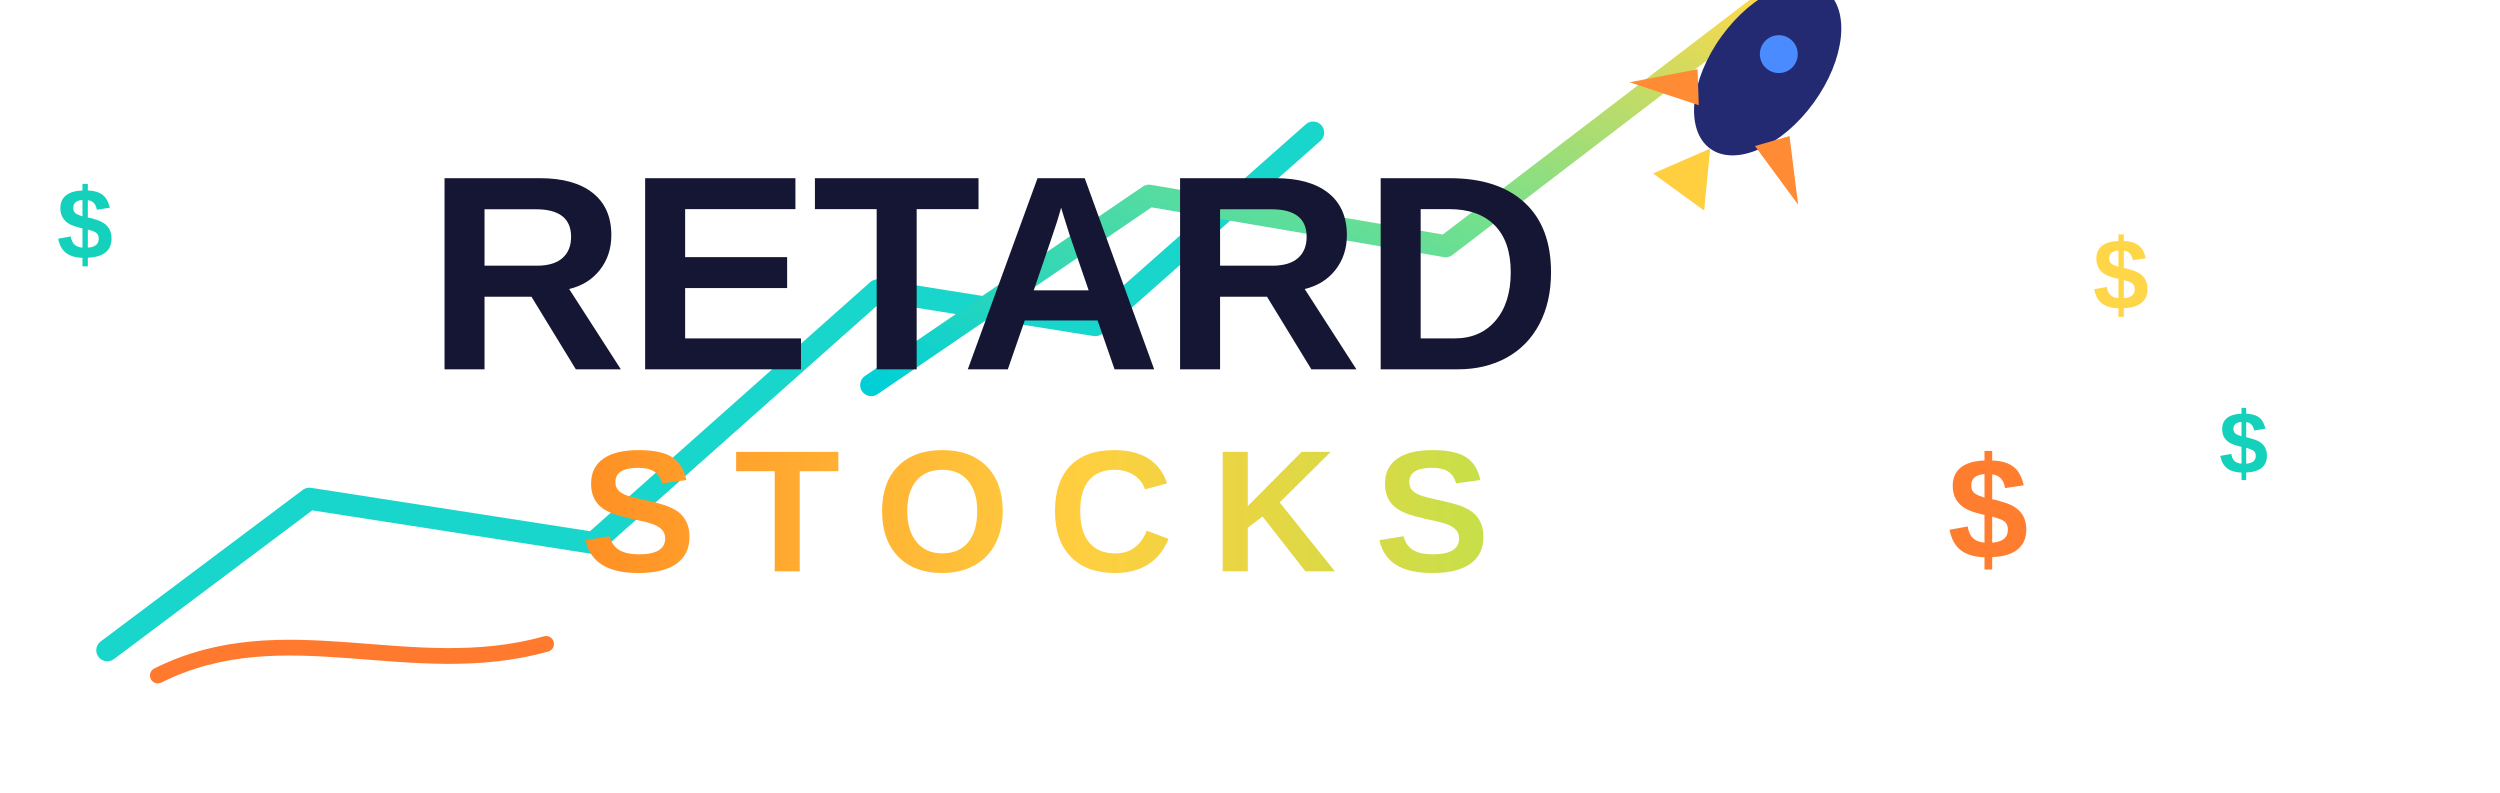
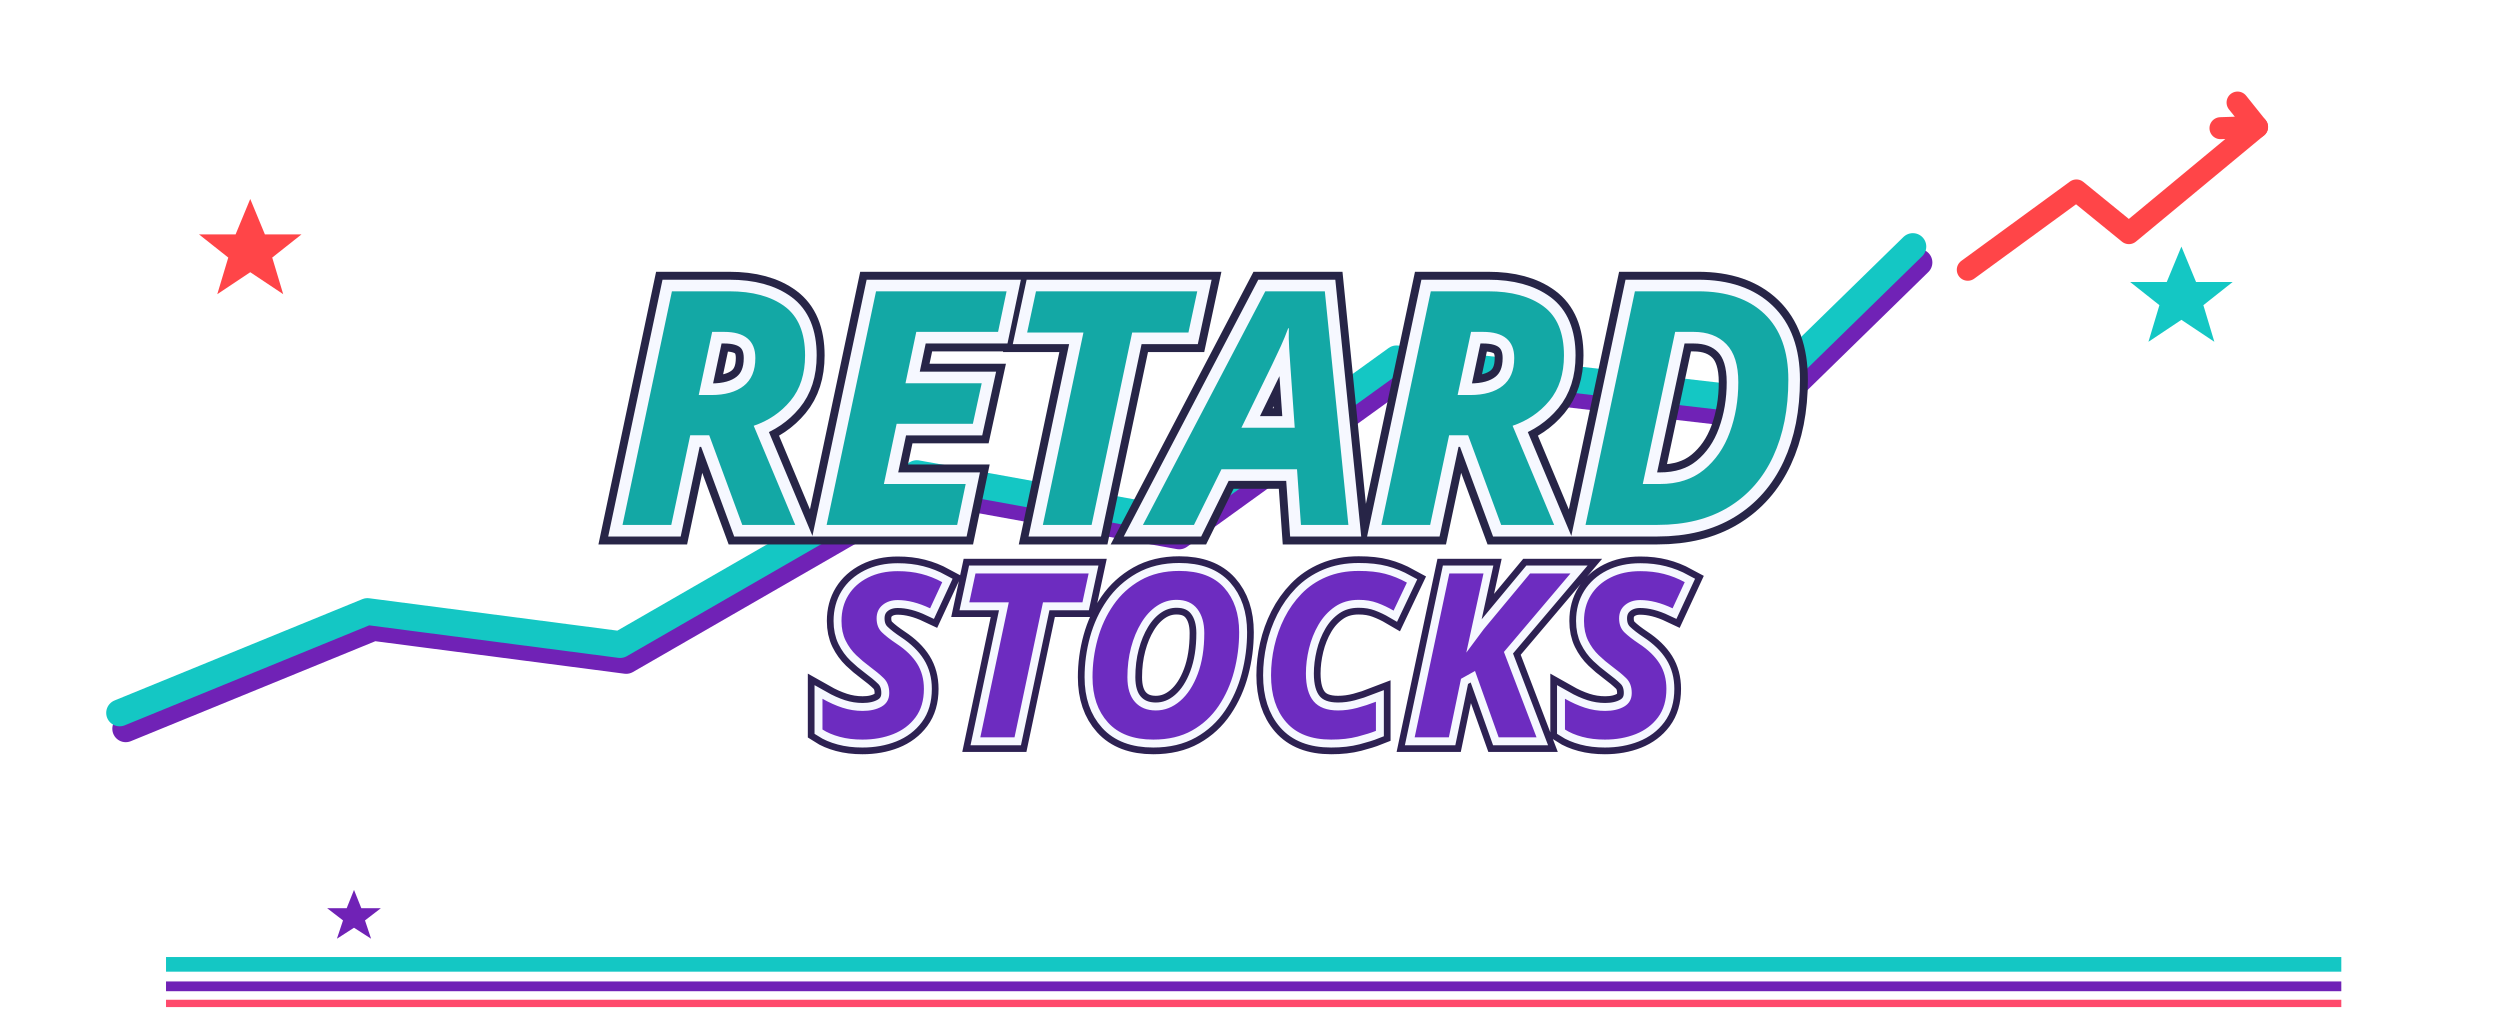
- <svg xmlns="http://www.w3.org/2000/svg" viewBox="0 0 792 251" role="img" aria-labelledby="logoTitle logoDesc">
+ <svg xmlns="http://www.w3.org/2000/svg" viewBox="0 0 2048 833" role="img" aria-labelledby="logoTitle logoDesc">
  <defs>
-     <linearGradient id="warmGradient" x1="0%" y1="0%" x2="100%" y2="0%">
-       <stop offset="0%" stop-color="#ff8f24" />
-       <stop offset="55%" stop-color="#ffcf40" />
-       <stop offset="100%" stop-color="#c7df49" />
-     </linearGradient>
-     <linearGradient id="lineGradient" x1="0%" y1="100%" x2="100%" y2="0%">
-       <stop offset="0%" stop-color="#00d0d6" />
-       <stop offset="55%" stop-color="#73e08d" />
-       <stop offset="100%" stop-color="#ffd84a" />
-     </linearGradient>
+     <g id="starShape">
+       <path d="M0 -42 L12 -13 L42 -13 L18 6 L27 36 L0 18 L-27 36 L-18 6 L-42 -13 L-12 -13 Z" />
+     </g>
  </defs>
-   <g fill="none" stroke-linecap="round" stroke-linejoin="round">
-     <path d="M34 206 L98 158 L188 172 L278 92 L347 103 L416 42" stroke="#19d6cc" stroke-width="7" />
-     <path d="M50 214 C90 194 130 216 173 204" stroke="#ff7a2f" stroke-width="5" />
-     <path d="M276 122 L364 62 L458 78 L560 0" stroke="url(#lineGradient)" stroke-width="7" />
-   </g>
-   <g font-family="Arial, Helvetica, sans-serif" text-anchor="middle">
-     <text x="315" y="117" fill="#151633" font-size="88" font-weight="800">
+   <path d="M103 597 L306 514 L513 541 L756 401 L966 439 L1149 307 L1443 341 L1572 215" fill="none" stroke="#7022b6" stroke-linecap="round" stroke-linejoin="round" stroke-width="22" />
+   <path d="M98 584 L301 501 L508 528 L751 388 L961 426 L1144 294 L1438 328 L1567 202" fill="none" stroke="#14c7c4" stroke-linecap="round" stroke-linejoin="round" stroke-width="22" />
+   <path d="M1612 221 L1701 156 L1744 191 L1849 104" fill="none" stroke="#ff4548" stroke-linecap="round" stroke-linejoin="round" stroke-width="18" />
+   <path d="M1833 84 L1849 104 L1819 105" fill="none" stroke="#ff4548" stroke-linecap="round" stroke-linejoin="round" stroke-width="18" />
+   <use href="#starShape" x="205" y="205" fill="#ff4548" />
+   <use href="#starShape" x="1787" y="244" fill="#14c7c4" />
+   <path d="M290 729 L296 744 L312 744 L299 754 L304 769 L290 760 L276 769 L281 754 L268 744 L284 744 Z" fill="#7022b6" />
+   <g font-family="Arial Black, Impact, sans-serif" font-weight="900" font-style="italic">
+     <text x="503" y="430" fill="none" stroke="#272547" stroke-width="32" paint-order="stroke" letter-spacing="4" font-size="268">
      RETARD
    </text>
-     <text x="328" y="181" fill="url(#warmGradient)" font-size="55" font-weight="700" letter-spacing="12">
+     <text x="503" y="430" fill="none" stroke="#f6f8ff" stroke-width="19" paint-order="stroke" letter-spacing="4" font-size="268">
+       RETARD
+     </text>
+     <text x="503" y="430" fill="#13a8a5" letter-spacing="4" font-size="268">
+       RETARD
+     </text>
+     <text x="670" y="604" fill="none" stroke="#2d2152" stroke-width="24" paint-order="stroke" letter-spacing="9" font-size="188">
+       STOCKS
+     </text>
+     <text x="670" y="604" fill="none" stroke="#f6f8ff" stroke-width="13" paint-order="stroke" letter-spacing="9" font-size="188">
+       STOCKS
+     </text>
+     <text x="670" y="604" fill="#6d2cc0" letter-spacing="9" font-size="188">
      STOCKS
    </text>
  </g>
-   <g font-family="Arial, Helvetica, sans-serif" font-weight="700">
-     <text x="18" y="82" fill="#14d1bb" font-size="32">$</text>
-     <text x="663" y="98" fill="#ffd647" font-size="32">$</text>
-     <text x="617" y="177" fill="#ff7d2f" font-size="46">$</text>
-     <text x="703" y="150" fill="#14d1bb" font-size="28">$</text>
-   </g>
-   <g transform="translate(560 22) rotate(36 0 0)">
-     <ellipse cx="0" cy="0" rx="18" ry="31" fill="#232a72" />
-     <circle cx="0" cy="-6" r="6" fill="#4a8cff" />
-     <path d="M-18 13 L-33 29 L-11 22 Z" fill="#ff8b34" />
-     <path d="M18 13 L33 29 L11 22 Z" fill="#ff8b34" />
-     <path d="M0 31 L-10 48 L10 48 Z" fill="#ffcf40" />
-   </g>
+   <path d="M136 790 H1918" fill="none" stroke="#14c7c4" stroke-width="12" />
+   <path d="M136 808 H1918" fill="none" stroke="#7022b6" stroke-width="8" />
+   <path d="M136 822 H1918" fill="none" stroke="#ff4a6c" stroke-width="6" />
</svg>
